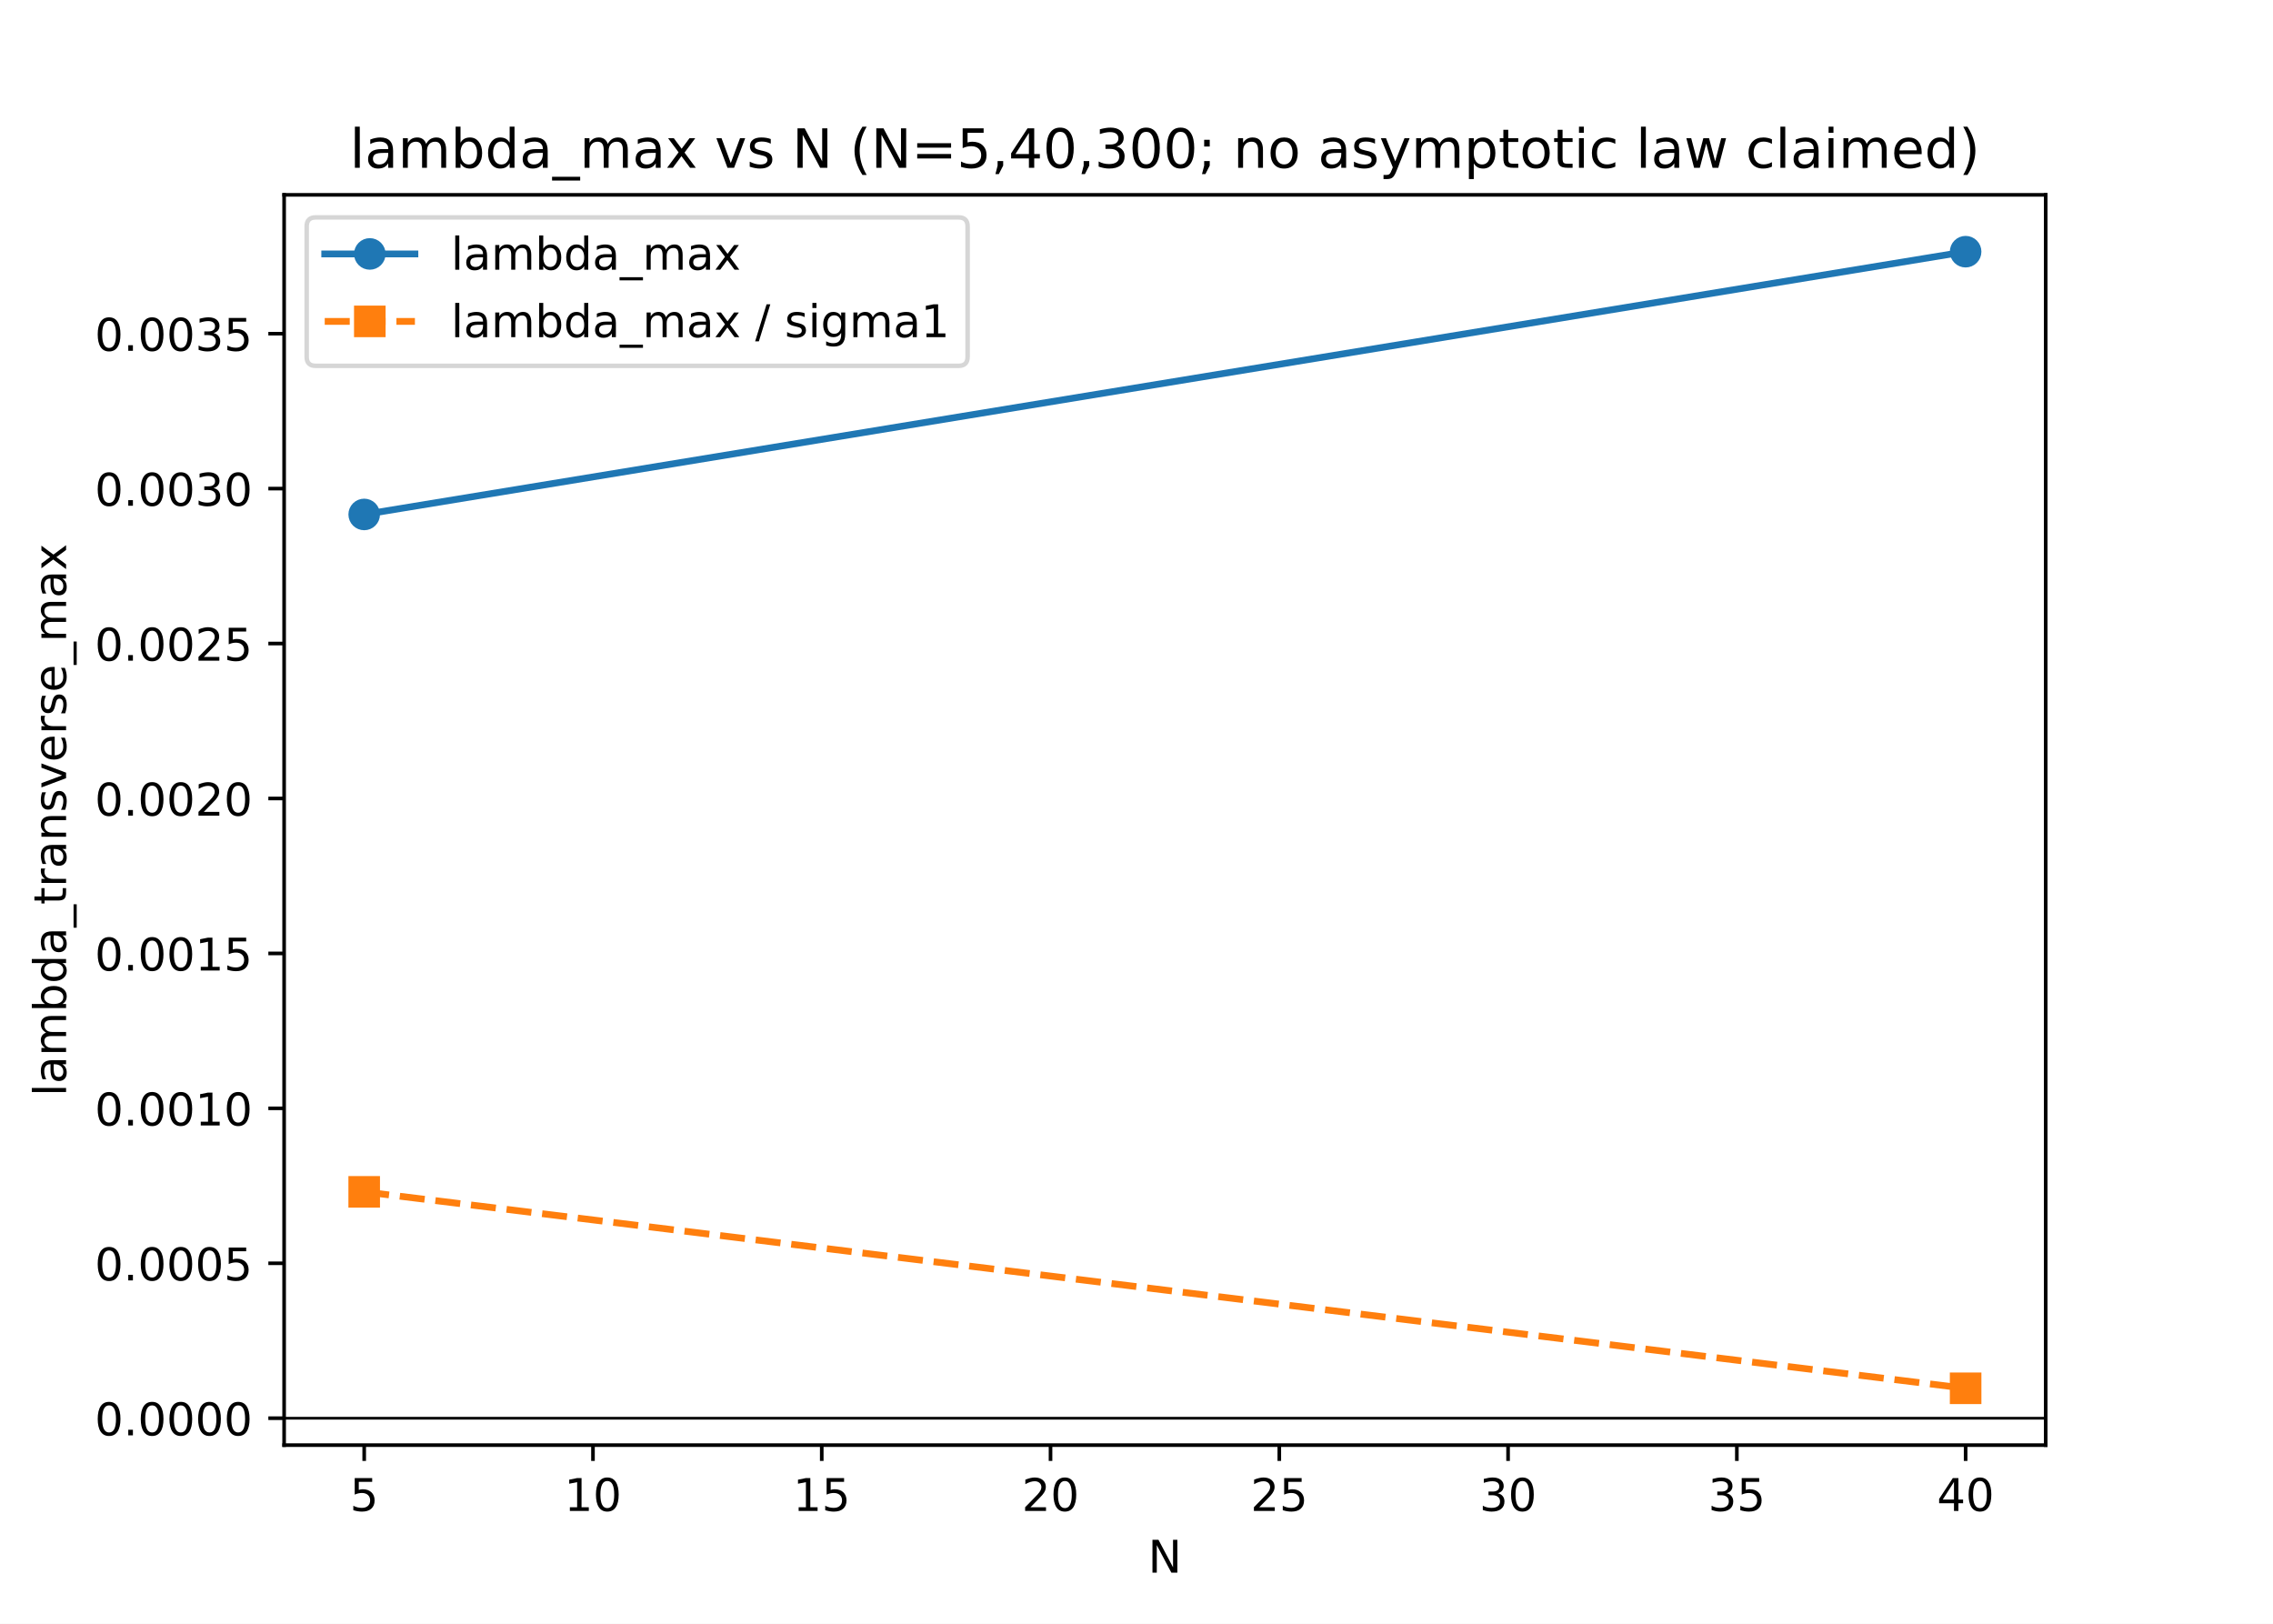
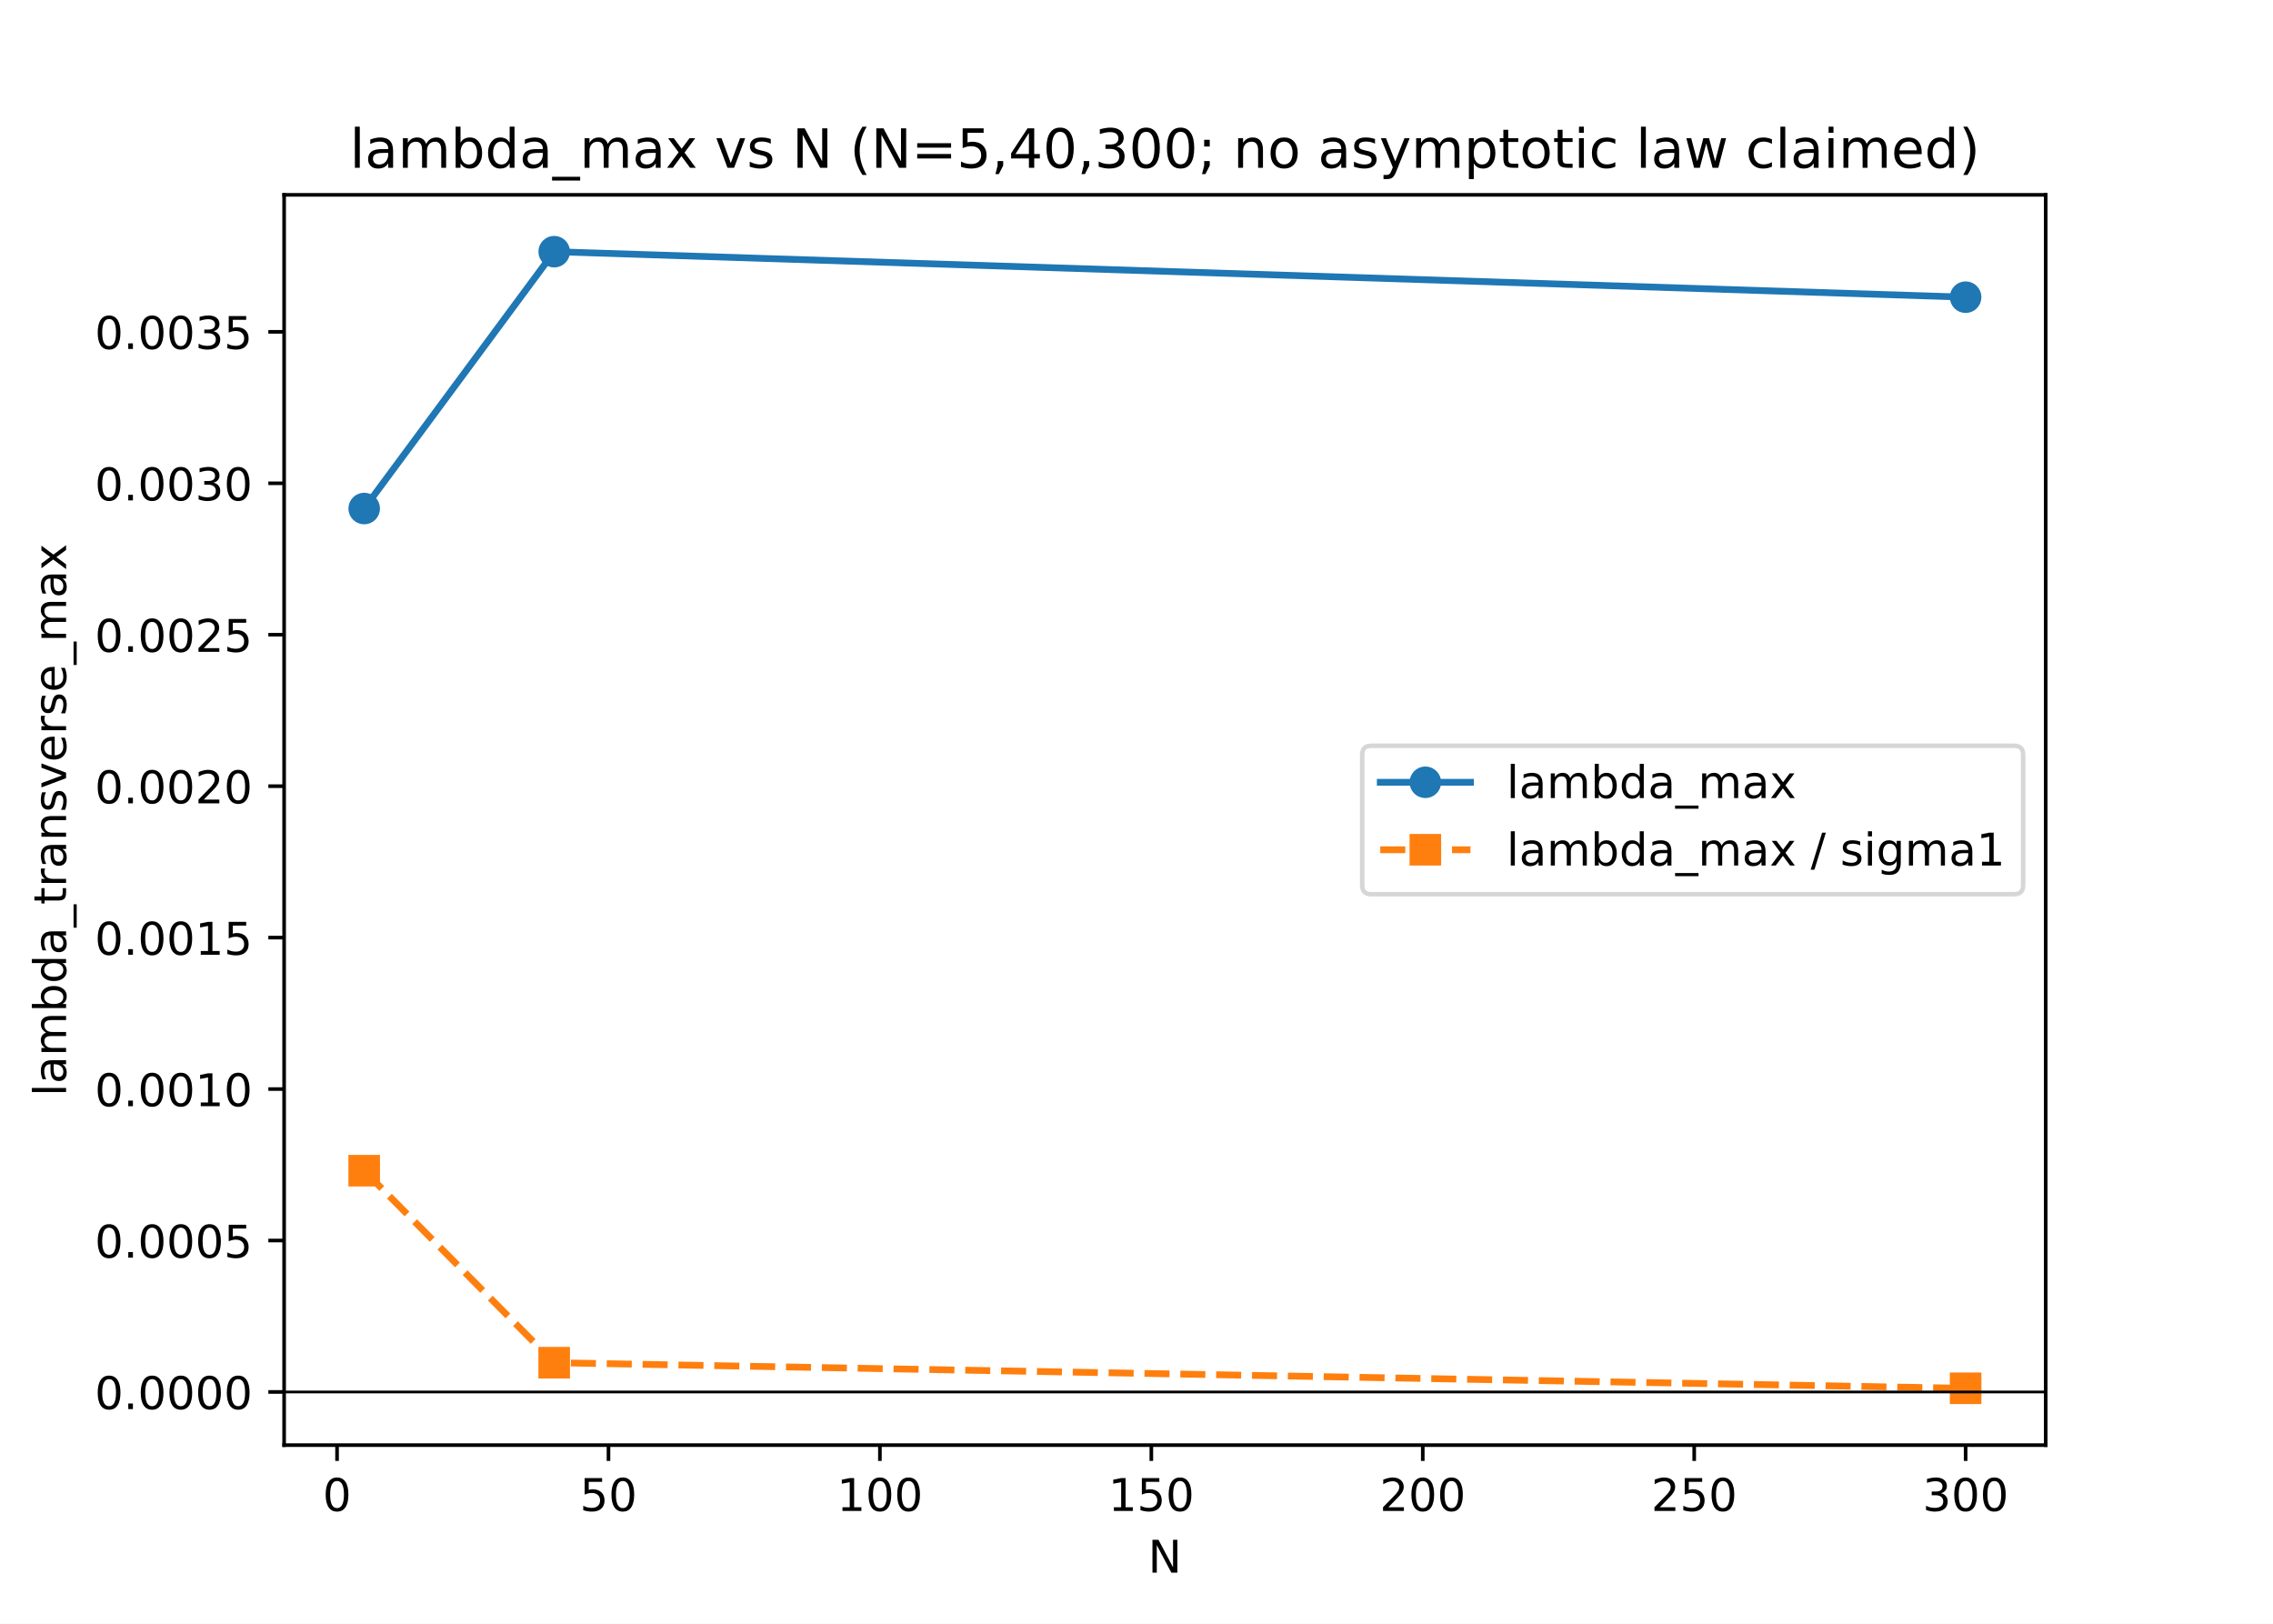
<svg xmlns="http://www.w3.org/2000/svg" xmlns:xlink="http://www.w3.org/1999/xlink" width="504pt" height="360pt" viewBox="0 0 504 360" version="1.1">
  <defs>
    <style type="text/css">*{stroke-linejoin: round; stroke-linecap: butt}</style>
  </defs>
  <g id="figure_1">
    <g id="patch_1">
      <path d="M 0 360  L 504 360  L 504 0  L 0 0  z " style="fill: #ffffff" />
    </g>
    <g id="axes_1">
      <g id="patch_2">
        <path d="M 63 320.4  L 453.6 320.4  L 453.6 43.2  L 63 43.2  z " style="fill: #ffffff" />
      </g>
      <g id="matplotlib.axis_1">
        <g id="xtick_1">
          <g id="line2d_1">
            <defs>
-               <path id="m5f1fad7677" d="M 0 0  L 0 3.5  " style="stroke: #000000; stroke-width: 0.8" />
+               <path id="mace78d87d5" d="M 0 0  L 0 3.5  " style="stroke: #000000; stroke-width: 0.8" />
            </defs>
            <g>
-               <use xlink:href="#m5f1fad7677" x="80.755" y="320.4" style="stroke: #000000; stroke-width: 0.8" />
+               <use xlink:href="#mace78d87d5" x="74.736" y="320.4" style="stroke: #000000; stroke-width: 0.8" />
            </g>
          </g>
          <g id="text_1">
-             <g transform="translate(77.5733 334.9984) scale(0.1 -0.1)">
-               <defs>
-                 <path id="DejaVuSans-35" d="M 691 4666  L 3169 4666  L 3169 4134  L 1269 4134  L 1269 2991  Q 1406 3038 1543 3061  Q 1681 3084 1819 3084  Q 2600 3084 3056 2656  Q 3513 2228 3513 1497  Q 3513 744 3044 326  Q 2575 -91 1722 -91  Q 1428 -91 1123 -41  Q 819 9 494 109  L 494 744  Q 775 591 1075 516  Q 1375 441 1709 441  Q 2250 441 2565 725  Q 2881 1009 2881 1497  Q 2881 1984 2565 2268  Q 2250 2553 1709 2553  Q 1456 2553 1204 2497  Q 953 2441 691 2322  L 691 4666  z " transform="scale(0.015625)" />
-               </defs>
-               <use xlink:href="#DejaVuSans-35" />
+             <g transform="translate(71.55481 334.9984) scale(0.1 -0.1)">
+               <defs>
+                 <path id="DejaVuSans-30" d="M 2034 4250  Q 1547 4250 1301 3770  Q 1056 3291 1056 2328  Q 1056 1369 1301 889  Q 1547 409 2034 409  Q 2525 409 2770 889  Q 3016 1369 3016 2328  Q 3016 3291 2770 3770  Q 2525 4250 2034 4250  z M 2034 4750  Q 2819 4750 3233 4129  Q 3647 3509 3647 2328  Q 3647 1150 3233 529  Q 2819 -91 2034 -91  Q 1250 -91 836 529  Q 422 1150 422 2328  Q 422 3509 836 4129  Q 1250 4750 2034 4750  z " transform="scale(0.015625)" />
+               </defs>
+               <use xlink:href="#DejaVuSans-30" />
            </g>
          </g>
        </g>
        <g id="xtick_2">
          <g id="line2d_2">
            <g>
-               <use xlink:href="#m5f1fad7677" x="131.482" y="320.4" style="stroke: #000000; stroke-width: 0.8" />
+               <use xlink:href="#mace78d87d5" x="134.921" y="320.4" style="stroke: #000000; stroke-width: 0.8" />
            </g>
          </g>
          <g id="text_2">
-             <g transform="translate(125.1193 334.9984) scale(0.1 -0.1)">
+             <g transform="translate(128.5585 334.9984) scale(0.1 -0.1)">
+               <defs>
+                 <path id="DejaVuSans-35" d="M 691 4666  L 3169 4666  L 3169 4134  L 1269 4134  L 1269 2991  Q 1406 3038 1543 3061  Q 1681 3084 1819 3084  Q 2600 3084 3056 2656  Q 3513 2228 3513 1497  Q 3513 744 3044 326  Q 2575 -91 1722 -91  Q 1428 -91 1123 -41  Q 819 9 494 109  L 494 744  Q 775 591 1075 516  Q 1375 441 1709 441  Q 2250 441 2565 725  Q 2881 1009 2881 1497  Q 2881 1984 2565 2268  Q 2250 2553 1709 2553  Q 1456 2553 1204 2497  Q 953 2441 691 2322  L 691 4666  z " transform="scale(0.015625)" />
+               </defs>
+               <use xlink:href="#DejaVuSans-35" />
+               <use xlink:href="#DejaVuSans-30" x="63.623" />
+             </g>
+           </g>
+         </g>
+         <g id="xtick_3">
+           <g id="line2d_3">
+             <g>
+               <use xlink:href="#mace78d87d5" x="195.106" y="320.4" style="stroke: #000000; stroke-width: 0.8" />
+             </g>
+           </g>
+           <g id="text_3">
+             <g transform="translate(185.5621 334.9984) scale(0.1 -0.1)">
              <defs>
                <path id="DejaVuSans-31" d="M 794 531  L 1825 531  L 1825 4091  L 703 3866  L 703 4441  L 1819 4666  L 2450 4666  L 2450 531  L 3481 531  L 3481 0  L 794 0  L 794 531  z " transform="scale(0.015625)" />
-                 <path id="DejaVuSans-30" d="M 2034 4250  Q 1547 4250 1301 3770  Q 1056 3291 1056 2328  Q 1056 1369 1301 889  Q 1547 409 2034 409  Q 2525 409 2770 889  Q 3016 1369 3016 2328  Q 3016 3291 2770 3770  Q 2525 4250 2034 4250  z M 2034 4750  Q 2819 4750 3233 4129  Q 3647 3509 3647 2328  Q 3647 1150 3233 529  Q 2819 -91 2034 -91  Q 1250 -91 836 529  Q 422 1150 422 2328  Q 422 3509 836 4129  Q 1250 4750 2034 4750  z " transform="scale(0.015625)" />
              </defs>
              <use xlink:href="#DejaVuSans-31" />
              <use xlink:href="#DejaVuSans-30" x="63.623" />
-             </g>
-           </g>
-         </g>
-         <g id="xtick_3">
-           <g id="line2d_3">
-             <g>
-               <use xlink:href="#m5f1fad7677" x="182.209" y="320.4" style="stroke: #000000; stroke-width: 0.8" />
-             </g>
-           </g>
-           <g id="text_3">
-             <g transform="translate(175.8466 334.9984) scale(0.1 -0.1)">
+               <use xlink:href="#DejaVuSans-30" x="127.246" />
+             </g>
+           </g>
+         </g>
+         <g id="xtick_4">
+           <g id="line2d_4">
+             <g>
+               <use xlink:href="#mace78d87d5" x="255.291" y="320.4" style="stroke: #000000; stroke-width: 0.8" />
+             </g>
+           </g>
+           <g id="text_4">
+             <g transform="translate(245.747 334.9984) scale(0.1 -0.1)">
              <use xlink:href="#DejaVuSans-31" />
              <use xlink:href="#DejaVuSans-35" x="63.623" />
-             </g>
-           </g>
-         </g>
-         <g id="xtick_4">
-           <g id="line2d_4">
-             <g>
-               <use xlink:href="#m5f1fad7677" x="232.936" y="320.4" style="stroke: #000000; stroke-width: 0.8" />
-             </g>
-           </g>
-           <g id="text_4">
-             <g transform="translate(226.5739 334.9984) scale(0.1 -0.1)">
+               <use xlink:href="#DejaVuSans-30" x="127.246" />
+             </g>
+           </g>
+         </g>
+         <g id="xtick_5">
+           <g id="line2d_5">
+             <g>
+               <use xlink:href="#mace78d87d5" x="315.476" y="320.4" style="stroke: #000000; stroke-width: 0.8" />
+             </g>
+           </g>
+           <g id="text_5">
+             <g transform="translate(305.9319 334.9984) scale(0.1 -0.1)">
              <defs>
                <path id="DejaVuSans-32" d="M 1228 531  L 3431 531  L 3431 0  L 469 0  L 469 531  Q 828 903 1448 1529  Q 2069 2156 2228 2338  Q 2531 2678 2651 2914  Q 2772 3150 2772 3378  Q 2772 3750 2511 3984  Q 2250 4219 1831 4219  Q 1534 4219 1204 4116  Q 875 4013 500 3803  L 500 4441  Q 881 4594 1212 4672  Q 1544 4750 1819 4750  Q 2544 4750 2975 4387  Q 3406 4025 3406 3419  Q 3406 3131 3298 2873  Q 3191 2616 2906 2266  Q 2828 2175 2409 1742  Q 1991 1309 1228 531  z " transform="scale(0.015625)" />
              </defs>
              <use xlink:href="#DejaVuSans-32" />
              <use xlink:href="#DejaVuSans-30" x="63.623" />
-             </g>
-           </g>
-         </g>
-         <g id="xtick_5">
-           <g id="line2d_5">
-             <g>
-               <use xlink:href="#m5f1fad7677" x="283.664" y="320.4" style="stroke: #000000; stroke-width: 0.8" />
-             </g>
-           </g>
-           <g id="text_5">
-             <g transform="translate(277.3011 334.9984) scale(0.1 -0.1)">
+               <use xlink:href="#DejaVuSans-30" x="127.246" />
+             </g>
+           </g>
+         </g>
+         <g id="xtick_6">
+           <g id="line2d_6">
+             <g>
+               <use xlink:href="#mace78d87d5" x="375.661" y="320.4" style="stroke: #000000; stroke-width: 0.8" />
+             </g>
+           </g>
+           <g id="text_6">
+             <g transform="translate(366.1168 334.9984) scale(0.1 -0.1)">
              <use xlink:href="#DejaVuSans-32" />
              <use xlink:href="#DejaVuSans-35" x="63.623" />
-             </g>
-           </g>
-         </g>
-         <g id="xtick_6">
-           <g id="line2d_6">
-             <g>
-               <use xlink:href="#m5f1fad7677" x="334.391" y="320.4" style="stroke: #000000; stroke-width: 0.8" />
-             </g>
-           </g>
-           <g id="text_6">
-             <g transform="translate(328.0284 334.9984) scale(0.1 -0.1)">
+               <use xlink:href="#DejaVuSans-30" x="127.246" />
+             </g>
+           </g>
+         </g>
+         <g id="xtick_7">
+           <g id="line2d_7">
+             <g>
+               <use xlink:href="#mace78d87d5" x="435.845" y="320.4" style="stroke: #000000; stroke-width: 0.8" />
+             </g>
+           </g>
+           <g id="text_7">
+             <g transform="translate(426.3017 334.9984) scale(0.1 -0.1)">
              <defs>
                <path id="DejaVuSans-33" d="M 2597 2516  Q 3050 2419 3304 2112  Q 3559 1806 3559 1356  Q 3559 666 3084 287  Q 2609 -91 1734 -91  Q 1441 -91 1130 -33  Q 819 25 488 141  L 488 750  Q 750 597 1062 519  Q 1375 441 1716 441  Q 2309 441 2620 675  Q 2931 909 2931 1356  Q 2931 1769 2642 2001  Q 2353 2234 1838 2234  L 1294 2234  L 1294 2753  L 1863 2753  Q 2328 2753 2575 2939  Q 2822 3125 2822 3475  Q 2822 3834 2567 4026  Q 2313 4219 1838 4219  Q 1578 4219 1281 4162  Q 984 4106 628 3988  L 628 4550  Q 988 4650 1302 4700  Q 1616 4750 1894 4750  Q 2613 4750 3031 4423  Q 3450 4097 3450 3541  Q 3450 3153 3228 2886  Q 3006 2619 2597 2516  z " transform="scale(0.015625)" />
              </defs>
              <use xlink:href="#DejaVuSans-33" />
              <use xlink:href="#DejaVuSans-30" x="63.623" />
-             </g>
-           </g>
-         </g>
-         <g id="xtick_7">
-           <g id="line2d_7">
-             <g>
-               <use xlink:href="#m5f1fad7677" x="385.118" y="320.4" style="stroke: #000000; stroke-width: 0.8" />
-             </g>
-           </g>
-           <g id="text_7">
-             <g transform="translate(378.7557 334.9984) scale(0.1 -0.1)">
-               <use xlink:href="#DejaVuSans-33" />
-               <use xlink:href="#DejaVuSans-35" x="63.623" />
-             </g>
-           </g>
-         </g>
-         <g id="xtick_8">
-           <g id="line2d_8">
-             <g>
-               <use xlink:href="#m5f1fad7677" x="435.845" y="320.4" style="stroke: #000000; stroke-width: 0.8" />
-             </g>
-           </g>
-           <g id="text_8">
-             <g transform="translate(429.483 334.9984) scale(0.1 -0.1)">
-               <defs>
-                 <path id="DejaVuSans-34" d="M 2419 4116  L 825 1625  L 2419 1625  L 2419 4116  z M 2253 4666  L 3047 4666  L 3047 1625  L 3713 1625  L 3713 1100  L 3047 1100  L 3047 0  L 2419 0  L 2419 1100  L 313 1100  L 313 1709  L 2253 4666  z " transform="scale(0.015625)" />
-               </defs>
-               <use xlink:href="#DejaVuSans-34" />
-               <use xlink:href="#DejaVuSans-30" x="63.623" />
-             </g>
-           </g>
-         </g>
-         <g id="text_9">
+               <use xlink:href="#DejaVuSans-30" x="127.246" />
+             </g>
+           </g>
+         </g>
+         <g id="text_8">
          <g transform="translate(254.5594 348.6766) scale(0.1 -0.1)">
            <defs>
              <path id="DejaVuSans-4e" d="M 628 4666  L 1478 4666  L 3547 763  L 3547 4666  L 4159 4666  L 4159 0  L 3309 0  L 1241 3903  L 1241 0  L 628 0  L 628 4666  z " transform="scale(0.015625)" />
            </defs>
            <use xlink:href="#DejaVuSans-4e" />
          </g>
        </g>
      </g>
      <g id="matplotlib.axis_2">
        <g id="ytick_1">
-           <g id="line2d_9">
+           <g id="line2d_8">
            <defs>
-               <path id="m3638991b07" d="M 0 0  L -3.5 0  " style="stroke: #000000; stroke-width: 0.8" />
+               <path id="mbe33e99e23" d="M 0 0  L -3.5 0  " style="stroke: #000000; stroke-width: 0.8" />
            </defs>
            <g>
-               <use xlink:href="#m3638991b07" x="63" y="314.432" style="stroke: #000000; stroke-width: 0.8" />
-             </g>
-           </g>
-           <g id="text_10">
-             <g transform="translate(21.00937 318.2311) scale(0.1 -0.1)">
+               <use xlink:href="#mbe33e99e23" x="63" y="308.612" style="stroke: #000000; stroke-width: 0.8" />
+             </g>
+           </g>
+           <g id="text_9">
+             <g transform="translate(21.00937 312.411) scale(0.1 -0.1)">
              <defs>
                <path id="DejaVuSans-2e" d="M 684 794  L 1344 794  L 1344 0  L 684 0  L 684 794  z " transform="scale(0.015625)" />
              </defs>
              <use xlink:href="#DejaVuSans-30" />
              <use xlink:href="#DejaVuSans-2e" x="63.623" />
              <use xlink:href="#DejaVuSans-30" x="95.41" />
              <use xlink:href="#DejaVuSans-30" x="159.033" />
              <use xlink:href="#DejaVuSans-30" x="222.656" />
              <use xlink:href="#DejaVuSans-30" x="286.279" />
            </g>
          </g>
        </g>
        <g id="ytick_2">
-           <g id="line2d_10">
-             <g>
-               <use xlink:href="#m3638991b07" x="63" y="280.081" style="stroke: #000000; stroke-width: 0.8" />
-             </g>
-           </g>
-           <g id="text_11">
-             <g transform="translate(21.00937 283.8807) scale(0.1 -0.1)">
+           <g id="line2d_9">
+             <g>
+               <use xlink:href="#mbe33e99e23" x="63" y="275.034" style="stroke: #000000; stroke-width: 0.8" />
+             </g>
+           </g>
+           <g id="text_10">
+             <g transform="translate(21.00937 278.8335) scale(0.1 -0.1)">
              <use xlink:href="#DejaVuSans-30" />
              <use xlink:href="#DejaVuSans-2e" x="63.623" />
              <use xlink:href="#DejaVuSans-30" x="95.41" />
              <use xlink:href="#DejaVuSans-30" x="159.033" />
              <use xlink:href="#DejaVuSans-30" x="222.656" />
              <use xlink:href="#DejaVuSans-35" x="286.279" />
            </g>
          </g>
        </g>
        <g id="ytick_3">
-           <g id="line2d_11">
-             <g>
-               <use xlink:href="#m3638991b07" x="63" y="245.731" style="stroke: #000000; stroke-width: 0.8" />
-             </g>
-           </g>
-           <g id="text_12">
-             <g transform="translate(21.00937 249.5302) scale(0.1 -0.1)">
+           <g id="line2d_10">
+             <g>
+               <use xlink:href="#mbe33e99e23" x="63" y="241.457" style="stroke: #000000; stroke-width: 0.8" />
+             </g>
+           </g>
+           <g id="text_11">
+             <g transform="translate(21.00937 245.2561) scale(0.1 -0.1)">
              <use xlink:href="#DejaVuSans-30" />
              <use xlink:href="#DejaVuSans-2e" x="63.623" />
              <use xlink:href="#DejaVuSans-30" x="95.41" />
              <use xlink:href="#DejaVuSans-30" x="159.033" />
              <use xlink:href="#DejaVuSans-31" x="222.656" />
              <use xlink:href="#DejaVuSans-30" x="286.279" />
            </g>
          </g>
        </g>
        <g id="ytick_4">
-           <g id="line2d_12">
-             <g>
-               <use xlink:href="#m3638991b07" x="63" y="211.381" style="stroke: #000000; stroke-width: 0.8" />
-             </g>
-           </g>
-           <g id="text_13">
-             <g transform="translate(21.00937 215.1798) scale(0.1 -0.1)">
+           <g id="line2d_11">
+             <g>
+               <use xlink:href="#mbe33e99e23" x="63" y="207.879" style="stroke: #000000; stroke-width: 0.8" />
+             </g>
+           </g>
+           <g id="text_12">
+             <g transform="translate(21.00937 211.6786) scale(0.1 -0.1)">
              <use xlink:href="#DejaVuSans-30" />
              <use xlink:href="#DejaVuSans-2e" x="63.623" />
              <use xlink:href="#DejaVuSans-30" x="95.41" />
              <use xlink:href="#DejaVuSans-30" x="159.033" />
              <use xlink:href="#DejaVuSans-31" x="222.656" />
              <use xlink:href="#DejaVuSans-35" x="286.279" />
            </g>
          </g>
        </g>
        <g id="ytick_5">
-           <g id="line2d_13">
-             <g>
-               <use xlink:href="#m3638991b07" x="63" y="177.03" style="stroke: #000000; stroke-width: 0.8" />
-             </g>
-           </g>
-           <g id="text_14">
-             <g transform="translate(21.00937 180.8293) scale(0.1 -0.1)">
+           <g id="line2d_12">
+             <g>
+               <use xlink:href="#mbe33e99e23" x="63" y="174.302" style="stroke: #000000; stroke-width: 0.8" />
+             </g>
+           </g>
+           <g id="text_13">
+             <g transform="translate(21.00937 178.1012) scale(0.1 -0.1)">
              <use xlink:href="#DejaVuSans-30" />
              <use xlink:href="#DejaVuSans-2e" x="63.623" />
              <use xlink:href="#DejaVuSans-30" x="95.41" />
              <use xlink:href="#DejaVuSans-30" x="159.033" />
              <use xlink:href="#DejaVuSans-32" x="222.656" />
              <use xlink:href="#DejaVuSans-30" x="286.279" />
            </g>
          </g>
        </g>
        <g id="ytick_6">
-           <g id="line2d_14">
-             <g>
-               <use xlink:href="#m3638991b07" x="63" y="142.68" style="stroke: #000000; stroke-width: 0.8" />
-             </g>
-           </g>
-           <g id="text_15">
-             <g transform="translate(21.00937 146.4788) scale(0.1 -0.1)">
+           <g id="line2d_13">
+             <g>
+               <use xlink:href="#mbe33e99e23" x="63" y="140.725" style="stroke: #000000; stroke-width: 0.8" />
+             </g>
+           </g>
+           <g id="text_14">
+             <g transform="translate(21.00937 144.5237) scale(0.1 -0.1)">
              <use xlink:href="#DejaVuSans-30" />
              <use xlink:href="#DejaVuSans-2e" x="63.623" />
              <use xlink:href="#DejaVuSans-30" x="95.41" />
              <use xlink:href="#DejaVuSans-30" x="159.033" />
              <use xlink:href="#DejaVuSans-32" x="222.656" />
              <use xlink:href="#DejaVuSans-35" x="286.279" />
            </g>
          </g>
        </g>
        <g id="ytick_7">
-           <g id="line2d_15">
-             <g>
-               <use xlink:href="#m3638991b07" x="63" y="108.329" style="stroke: #000000; stroke-width: 0.8" />
-             </g>
-           </g>
-           <g id="text_16">
-             <g transform="translate(21.00937 112.1284) scale(0.1 -0.1)">
+           <g id="line2d_14">
+             <g>
+               <use xlink:href="#mbe33e99e23" x="63" y="107.147" style="stroke: #000000; stroke-width: 0.8" />
+             </g>
+           </g>
+           <g id="text_15">
+             <g transform="translate(21.00937 110.9463) scale(0.1 -0.1)">
              <use xlink:href="#DejaVuSans-30" />
              <use xlink:href="#DejaVuSans-2e" x="63.623" />
              <use xlink:href="#DejaVuSans-30" x="95.41" />
              <use xlink:href="#DejaVuSans-30" x="159.033" />
              <use xlink:href="#DejaVuSans-33" x="222.656" />
              <use xlink:href="#DejaVuSans-30" x="286.279" />
            </g>
          </g>
        </g>
        <g id="ytick_8">
-           <g id="line2d_16">
-             <g>
-               <use xlink:href="#m3638991b07" x="63" y="73.979" style="stroke: #000000; stroke-width: 0.8" />
-             </g>
-           </g>
-           <g id="text_17">
-             <g transform="translate(21.00937 77.77791) scale(0.1 -0.1)">
+           <g id="line2d_15">
+             <g>
+               <use xlink:href="#mbe33e99e23" x="63" y="73.57" style="stroke: #000000; stroke-width: 0.8" />
+             </g>
+           </g>
+           <g id="text_16">
+             <g transform="translate(21.00937 77.36882) scale(0.1 -0.1)">
              <use xlink:href="#DejaVuSans-30" />
              <use xlink:href="#DejaVuSans-2e" x="63.623" />
              <use xlink:href="#DejaVuSans-30" x="95.41" />
              <use xlink:href="#DejaVuSans-30" x="159.033" />
              <use xlink:href="#DejaVuSans-33" x="222.656" />
              <use xlink:href="#DejaVuSans-35" x="286.279" />
            </g>
          </g>
        </g>
-         <g id="text_18">
+         <g id="text_17">
          <g transform="translate(14.65156 243.0555) rotate(-90) scale(0.1 -0.1)">
            <defs>
              <path id="DejaVuSans-6c" d="M 603 4863  L 1178 4863  L 1178 0  L 603 0  L 603 4863  z " transform="scale(0.015625)" />
              <path id="DejaVuSans-61" d="M 2194 1759  Q 1497 1759 1228 1600  Q 959 1441 959 1056  Q 959 750 1161 570  Q 1363 391 1709 391  Q 2188 391 2477 730  Q 2766 1069 2766 1631  L 2766 1759  L 2194 1759  z M 3341 1997  L 3341 0  L 2766 0  L 2766 531  Q 2569 213 2275 61  Q 1981 -91 1556 -91  Q 1019 -91 701 211  Q 384 513 384 1019  Q 384 1609 779 1909  Q 1175 2209 1959 2209  L 2766 2209  L 2766 2266  Q 2766 2663 2505 2880  Q 2244 3097 1772 3097  Q 1472 3097 1187 3025  Q 903 2953 641 2809  L 641 3341  Q 956 3463 1253 3523  Q 1550 3584 1831 3584  Q 2591 3584 2966 3190  Q 3341 2797 3341 1997  z " transform="scale(0.015625)" />
              <path id="DejaVuSans-6d" d="M 3328 2828  Q 3544 3216 3844 3400  Q 4144 3584 4550 3584  Q 5097 3584 5394 3201  Q 5691 2819 5691 2113  L 5691 0  L 5113 0  L 5113 2094  Q 5113 2597 4934 2840  Q 4756 3084 4391 3084  Q 3944 3084 3684 2787  Q 3425 2491 3425 1978  L 3425 0  L 2847 0  L 2847 2094  Q 2847 2600 2669 2842  Q 2491 3084 2119 3084  Q 1678 3084 1418 2786  Q 1159 2488 1159 1978  L 1159 0  L 581 0  L 581 3500  L 1159 3500  L 1159 2956  Q 1356 3278 1631 3431  Q 1906 3584 2284 3584  Q 2666 3584 2933 3390  Q 3200 3197 3328 2828  z " transform="scale(0.015625)" />
              <path id="DejaVuSans-62" d="M 3116 1747  Q 3116 2381 2855 2742  Q 2594 3103 2138 3103  Q 1681 3103 1420 2742  Q 1159 2381 1159 1747  Q 1159 1113 1420 752  Q 1681 391 2138 391  Q 2594 391 2855 752  Q 3116 1113 3116 1747  z M 1159 2969  Q 1341 3281 1617 3432  Q 1894 3584 2278 3584  Q 2916 3584 3314 3078  Q 3713 2572 3713 1747  Q 3713 922 3314 415  Q 2916 -91 2278 -91  Q 1894 -91 1617 61  Q 1341 213 1159 525  L 1159 0  L 581 0  L 581 4863  L 1159 4863  L 1159 2969  z " transform="scale(0.015625)" />
              <path id="DejaVuSans-64" d="M 2906 2969  L 2906 4863  L 3481 4863  L 3481 0  L 2906 0  L 2906 525  Q 2725 213 2448 61  Q 2172 -91 1784 -91  Q 1150 -91 751 415  Q 353 922 353 1747  Q 353 2572 751 3078  Q 1150 3584 1784 3584  Q 2172 3584 2448 3432  Q 2725 3281 2906 2969  z M 947 1747  Q 947 1113 1208 752  Q 1469 391 1925 391  Q 2381 391 2643 752  Q 2906 1113 2906 1747  Q 2906 2381 2643 2742  Q 2381 3103 1925 3103  Q 1469 3103 1208 2742  Q 947 2381 947 1747  z " transform="scale(0.015625)" />
              <path id="DejaVuSans-5f" d="M 3263 -1063  L 3263 -1509  L -63 -1509  L -63 -1063  L 3263 -1063  z " transform="scale(0.015625)" />
              <path id="DejaVuSans-74" d="M 1172 4494  L 1172 3500  L 2356 3500  L 2356 3053  L 1172 3053  L 1172 1153  Q 1172 725 1289 603  Q 1406 481 1766 481  L 2356 481  L 2356 0  L 1766 0  Q 1100 0 847 248  Q 594 497 594 1153  L 594 3053  L 172 3053  L 172 3500  L 594 3500  L 594 4494  L 1172 4494  z " transform="scale(0.015625)" />
              <path id="DejaVuSans-72" d="M 2631 2963  Q 2534 3019 2420 3045  Q 2306 3072 2169 3072  Q 1681 3072 1420 2755  Q 1159 2438 1159 1844  L 1159 0  L 581 0  L 581 3500  L 1159 3500  L 1159 2956  Q 1341 3275 1631 3429  Q 1922 3584 2338 3584  Q 2397 3584 2469 3576  Q 2541 3569 2628 3553  L 2631 2963  z " transform="scale(0.015625)" />
              <path id="DejaVuSans-6e" d="M 3513 2113  L 3513 0  L 2938 0  L 2938 2094  Q 2938 2591 2744 2837  Q 2550 3084 2163 3084  Q 1697 3084 1428 2787  Q 1159 2491 1159 1978  L 1159 0  L 581 0  L 581 3500  L 1159 3500  L 1159 2956  Q 1366 3272 1645 3428  Q 1925 3584 2291 3584  Q 2894 3584 3203 3211  Q 3513 2838 3513 2113  z " transform="scale(0.015625)" />
              <path id="DejaVuSans-73" d="M 2834 3397  L 2834 2853  Q 2591 2978 2328 3040  Q 2066 3103 1784 3103  Q 1356 3103 1142 2972  Q 928 2841 928 2578  Q 928 2378 1081 2264  Q 1234 2150 1697 2047  L 1894 2003  Q 2506 1872 2764 1633  Q 3022 1394 3022 966  Q 3022 478 2636 193  Q 2250 -91 1575 -91  Q 1294 -91 989 -36  Q 684 19 347 128  L 347 722  Q 666 556 975 473  Q 1284 391 1588 391  Q 1994 391 2212 530  Q 2431 669 2431 922  Q 2431 1156 2273 1281  Q 2116 1406 1581 1522  L 1381 1569  Q 847 1681 609 1914  Q 372 2147 372 2553  Q 372 3047 722 3315  Q 1072 3584 1716 3584  Q 2034 3584 2315 3537  Q 2597 3491 2834 3397  z " transform="scale(0.015625)" />
              <path id="DejaVuSans-76" d="M 191 3500  L 800 3500  L 1894 563  L 2988 3500  L 3597 3500  L 2284 0  L 1503 0  L 191 3500  z " transform="scale(0.015625)" />
              <path id="DejaVuSans-65" d="M 3597 1894  L 3597 1613  L 953 1613  Q 991 1019 1311 708  Q 1631 397 2203 397  Q 2534 397 2845 478  Q 3156 559 3463 722  L 3463 178  Q 3153 47 2828 -22  Q 2503 -91 2169 -91  Q 1331 -91 842 396  Q 353 884 353 1716  Q 353 2575 817 3079  Q 1281 3584 2069 3584  Q 2775 3584 3186 3129  Q 3597 2675 3597 1894  z M 3022 2063  Q 3016 2534 2758 2815  Q 2500 3097 2075 3097  Q 1594 3097 1305 2825  Q 1016 2553 972 2059  L 3022 2063  z " transform="scale(0.015625)" />
              <path id="DejaVuSans-78" d="M 3513 3500  L 2247 1797  L 3578 0  L 2900 0  L 1881 1375  L 863 0  L 184 0  L 1544 1831  L 300 3500  L 978 3500  L 1906 2253  L 2834 3500  L 3513 3500  z " transform="scale(0.015625)" />
            </defs>
            <use xlink:href="#DejaVuSans-6c" />
            <use xlink:href="#DejaVuSans-61" x="27.783" />
            <use xlink:href="#DejaVuSans-6d" x="89.062" />
            <use xlink:href="#DejaVuSans-62" x="186.475" />
            <use xlink:href="#DejaVuSans-64" x="249.951" />
            <use xlink:href="#DejaVuSans-61" x="313.428" />
            <use xlink:href="#DejaVuSans-5f" x="374.707" />
            <use xlink:href="#DejaVuSans-74" x="424.707" />
            <use xlink:href="#DejaVuSans-72" x="463.916" />
            <use xlink:href="#DejaVuSans-61" x="505.029" />
            <use xlink:href="#DejaVuSans-6e" x="566.309" />
            <use xlink:href="#DejaVuSans-73" x="629.688" />
            <use xlink:href="#DejaVuSans-76" x="681.787" />
            <use xlink:href="#DejaVuSans-65" x="740.967" />
            <use xlink:href="#DejaVuSans-72" x="802.49" />
            <use xlink:href="#DejaVuSans-73" x="843.604" />
            <use xlink:href="#DejaVuSans-65" x="895.703" />
            <use xlink:href="#DejaVuSans-5f" x="957.227" />
            <use xlink:href="#DejaVuSans-6d" x="1007.227" />
            <use xlink:href="#DejaVuSans-61" x="1104.639" />
            <use xlink:href="#DejaVuSans-78" x="1165.918" />
          </g>
        </g>
      </g>
+       <g id="line2d_16">
+         <path d="M 80.755 112.747  L 122.884 55.8  L 435.845 65.889  " clip-path="url(#pe549b2d091)" style="fill: none; stroke: #1f77b4; stroke-width: 1.5; stroke-linecap: square" />
+         <defs>
+           <path id="m40dd352a3d" d="M 0 3  C 0.796 3 1.559 2.684 2.121 2.121  C 2.684 1.559 3 0.796 3 0  C 3 -0.796 2.684 -1.559 2.121 -2.121  C 1.559 -2.684 0.796 -3 0 -3  C -0.796 -3 -1.559 -2.684 -2.121 -2.121  C -2.684 -1.559 -3 -0.796 -3 0  C -3 0.796 -2.684 1.559 -2.121 2.121  C -1.559 2.684 -0.796 3 0 3  z " style="stroke: #1f77b4" />
+         </defs>
+         <g clip-path="url(#pe549b2d091)">
+           <use xlink:href="#m40dd352a3d" x="80.755" y="112.747" style="fill: #1f77b4; stroke: #1f77b4" />
+           <use xlink:href="#m40dd352a3d" x="122.884" y="55.8" style="fill: #1f77b4; stroke: #1f77b4" />
+           <use xlink:href="#m40dd352a3d" x="435.845" y="65.889" style="fill: #1f77b4; stroke: #1f77b4" />
+         </g>
+       </g>
      <g id="line2d_17">
-         <path d="M 80.755 114.058  L 435.845 55.8  " clip-path="url(#pffa4a7faf3)" style="fill: none; stroke: #1f77b4; stroke-width: 1.5; stroke-linecap: square" />
+         <path d="M 80.755 259.556  L 122.884 302.129  L 435.845 307.8  " clip-path="url(#pe549b2d091)" style="fill: none; stroke-dasharray: 5.55,2.4; stroke-dashoffset: 0; stroke: #ff7f0e; stroke-width: 1.5" />
        <defs>
-           <path id="m3096868194" d="M 0 3  C 0.796 3 1.559 2.684 2.121 2.121  C 2.684 1.559 3 0.796 3 0  C 3 -0.796 2.684 -1.559 2.121 -2.121  C 1.559 -2.684 0.796 -3 0 -3  C -0.796 -3 -1.559 -2.684 -2.121 -2.121  C -2.684 -1.559 -3 -0.796 -3 0  C -3 0.796 -2.684 1.559 -2.121 2.121  C -1.559 2.684 -0.796 3 0 3  z " style="stroke: #1f77b4" />
+           <path id="mcdd27ba78f" d="M -3 3  L 3 3  L 3 -3  L -3 -3  z " style="stroke: #ff7f0e; stroke-linejoin: miter" />
        </defs>
-         <g clip-path="url(#pffa4a7faf3)">
-           <use xlink:href="#m3096868194" x="80.755" y="114.058" style="fill: #1f77b4; stroke: #1f77b4" />
-           <use xlink:href="#m3096868194" x="435.845" y="55.8" style="fill: #1f77b4; stroke: #1f77b4" />
+         <g clip-path="url(#pe549b2d091)">
+           <use xlink:href="#mcdd27ba78f" x="80.755" y="259.556" style="fill: #ff7f0e; stroke: #ff7f0e; stroke-linejoin: miter" />
+           <use xlink:href="#mcdd27ba78f" x="122.884" y="302.129" style="fill: #ff7f0e; stroke: #ff7f0e; stroke-linejoin: miter" />
+           <use xlink:href="#mcdd27ba78f" x="435.845" y="307.8" style="fill: #ff7f0e; stroke: #ff7f0e; stroke-linejoin: miter" />
        </g>
      </g>
      <g id="line2d_18">
-         <path d="M 80.755 264.247  L 435.845 307.8  " clip-path="url(#pffa4a7faf3)" style="fill: none; stroke-dasharray: 5.55,2.4; stroke-dashoffset: 0; stroke: #ff7f0e; stroke-width: 1.5" />
-         <defs>
-           <path id="m5928fb7f92" d="M -3 3  L 3 3  L 3 -3  L -3 -3  z " style="stroke: #ff7f0e; stroke-linejoin: miter" />
-         </defs>
-         <g clip-path="url(#pffa4a7faf3)">
-           <use xlink:href="#m5928fb7f92" x="80.755" y="264.247" style="fill: #ff7f0e; stroke: #ff7f0e; stroke-linejoin: miter" />
-           <use xlink:href="#m5928fb7f92" x="435.845" y="307.8" style="fill: #ff7f0e; stroke: #ff7f0e; stroke-linejoin: miter" />
-         </g>
-       </g>
-       <g id="line2d_19">
-         <path d="M 63 314.432  L 453.6 314.432  " clip-path="url(#pffa4a7faf3)" style="fill: none; stroke: #000000; stroke-width: 0.6; stroke-linecap: square" />
+         <path d="M 63 308.612  L 453.6 308.612  " clip-path="url(#pe549b2d091)" style="fill: none; stroke: #000000; stroke-width: 0.6; stroke-linecap: square" />
      </g>
      <g id="patch_3">
        <path d="M 63 320.4  L 63 43.2  " style="fill: none; stroke: #000000; stroke-width: 0.8; stroke-linejoin: miter; stroke-linecap: square" />
      </g>
      <g id="patch_4">
        <path d="M 453.6 320.4  L 453.6 43.2  " style="fill: none; stroke: #000000; stroke-width: 0.8; stroke-linejoin: miter; stroke-linecap: square" />
      </g>
      <g id="patch_5">
        <path d="M 63 320.4  L 453.6 320.4  " style="fill: none; stroke: #000000; stroke-width: 0.8; stroke-linejoin: miter; stroke-linecap: square" />
      </g>
      <g id="patch_6">
        <path d="M 63 43.2  L 453.6 43.2  " style="fill: none; stroke: #000000; stroke-width: 0.8; stroke-linejoin: miter; stroke-linecap: square" />
      </g>
-       <g id="text_19">
+       <g id="text_18">
        <g transform="translate(77.56406 37.2) scale(0.12 -0.12)">
          <defs>
            <path id="DejaVuSans-20" transform="scale(0.015625)" />
            <path id="DejaVuSans-28" d="M 1984 4856  Q 1566 4138 1362 3434  Q 1159 2731 1159 2009  Q 1159 1288 1364 580  Q 1569 -128 1984 -844  L 1484 -844  Q 1016 -109 783 600  Q 550 1309 550 2009  Q 550 2706 781 3412  Q 1013 4119 1484 4856  L 1984 4856  z " transform="scale(0.015625)" />
            <path id="DejaVuSans-3d" d="M 678 2906  L 4684 2906  L 4684 2381  L 678 2381  L 678 2906  z M 678 1631  L 4684 1631  L 4684 1100  L 678 1100  L 678 1631  z " transform="scale(0.015625)" />
            <path id="DejaVuSans-2c" d="M 750 794  L 1409 794  L 1409 256  L 897 -744  L 494 -744  L 750 256  L 750 794  z " transform="scale(0.015625)" />
+             <path id="DejaVuSans-34" d="M 2419 4116  L 825 1625  L 2419 1625  L 2419 4116  z M 2253 4666  L 3047 4666  L 3047 1625  L 3713 1625  L 3713 1100  L 3047 1100  L 3047 0  L 2419 0  L 2419 1100  L 313 1100  L 313 1709  L 2253 4666  z " transform="scale(0.015625)" />
            <path id="DejaVuSans-3b" d="M 750 3309  L 1409 3309  L 1409 2516  L 750 2516  L 750 3309  z M 750 794  L 1409 794  L 1409 256  L 897 -744  L 494 -744  L 750 256  L 750 794  z " transform="scale(0.015625)" />
            <path id="DejaVuSans-6f" d="M 1959 3097  Q 1497 3097 1228 2736  Q 959 2375 959 1747  Q 959 1119 1226 758  Q 1494 397 1959 397  Q 2419 397 2687 759  Q 2956 1122 2956 1747  Q 2956 2369 2687 2733  Q 2419 3097 1959 3097  z M 1959 3584  Q 2709 3584 3137 3096  Q 3566 2609 3566 1747  Q 3566 888 3137 398  Q 2709 -91 1959 -91  Q 1206 -91 779 398  Q 353 888 353 1747  Q 353 2609 779 3096  Q 1206 3584 1959 3584  z " transform="scale(0.015625)" />
            <path id="DejaVuSans-79" d="M 2059 -325  Q 1816 -950 1584 -1140  Q 1353 -1331 966 -1331  L 506 -1331  L 506 -850  L 844 -850  Q 1081 -850 1212 -737  Q 1344 -625 1503 -206  L 1606 56  L 191 3500  L 800 3500  L 1894 763  L 2988 3500  L 3597 3500  L 2059 -325  z " transform="scale(0.015625)" />
            <path id="DejaVuSans-70" d="M 1159 525  L 1159 -1331  L 581 -1331  L 581 3500  L 1159 3500  L 1159 2969  Q 1341 3281 1617 3432  Q 1894 3584 2278 3584  Q 2916 3584 3314 3078  Q 3713 2572 3713 1747  Q 3713 922 3314 415  Q 2916 -91 2278 -91  Q 1894 -91 1617 61  Q 1341 213 1159 525  z M 3116 1747  Q 3116 2381 2855 2742  Q 2594 3103 2138 3103  Q 1681 3103 1420 2742  Q 1159 2381 1159 1747  Q 1159 1113 1420 752  Q 1681 391 2138 391  Q 2594 391 2855 752  Q 3116 1113 3116 1747  z " transform="scale(0.015625)" />
            <path id="DejaVuSans-69" d="M 603 3500  L 1178 3500  L 1178 0  L 603 0  L 603 3500  z M 603 4863  L 1178 4863  L 1178 4134  L 603 4134  L 603 4863  z " transform="scale(0.015625)" />
            <path id="DejaVuSans-63" d="M 3122 3366  L 3122 2828  Q 2878 2963 2633 3030  Q 2388 3097 2138 3097  Q 1578 3097 1268 2742  Q 959 2388 959 1747  Q 959 1106 1268 751  Q 1578 397 2138 397  Q 2388 397 2633 464  Q 2878 531 3122 666  L 3122 134  Q 2881 22 2623 -34  Q 2366 -91 2075 -91  Q 1284 -91 818 406  Q 353 903 353 1747  Q 353 2603 823 3093  Q 1294 3584 2113 3584  Q 2378 3584 2631 3529  Q 2884 3475 3122 3366  z " transform="scale(0.015625)" />
            <path id="DejaVuSans-77" d="M 269 3500  L 844 3500  L 1563 769  L 2278 3500  L 2956 3500  L 3675 769  L 4391 3500  L 4966 3500  L 4050 0  L 3372 0  L 2619 2869  L 1863 0  L 1184 0  L 269 3500  z " transform="scale(0.015625)" />
            <path id="DejaVuSans-29" d="M 513 4856  L 1013 4856  Q 1481 4119 1714 3412  Q 1947 2706 1947 2009  Q 1947 1309 1714 600  Q 1481 -109 1013 -844  L 513 -844  Q 928 -128 1133 580  Q 1338 1288 1338 2009  Q 1338 2731 1133 3434  Q 928 4138 513 4856  z " transform="scale(0.015625)" />
          </defs>
          <use xlink:href="#DejaVuSans-6c" />
          <use xlink:href="#DejaVuSans-61" x="27.783" />
          <use xlink:href="#DejaVuSans-6d" x="89.062" />
          <use xlink:href="#DejaVuSans-62" x="186.475" />
          <use xlink:href="#DejaVuSans-64" x="249.951" />
          <use xlink:href="#DejaVuSans-61" x="313.428" />
          <use xlink:href="#DejaVuSans-5f" x="374.707" />
          <use xlink:href="#DejaVuSans-6d" x="424.707" />
          <use xlink:href="#DejaVuSans-61" x="522.119" />
          <use xlink:href="#DejaVuSans-78" x="583.398" />
          <use xlink:href="#DejaVuSans-20" x="642.578" />
          <use xlink:href="#DejaVuSans-76" x="674.365" />
          <use xlink:href="#DejaVuSans-73" x="733.545" />
          <use xlink:href="#DejaVuSans-20" x="785.645" />
          <use xlink:href="#DejaVuSans-4e" x="817.432" />
          <use xlink:href="#DejaVuSans-20" x="892.236" />
          <use xlink:href="#DejaVuSans-28" x="924.023" />
          <use xlink:href="#DejaVuSans-4e" x="963.037" />
          <use xlink:href="#DejaVuSans-3d" x="1037.842" />
          <use xlink:href="#DejaVuSans-35" x="1121.631" />
          <use xlink:href="#DejaVuSans-2c" x="1185.254" />
          <use xlink:href="#DejaVuSans-34" x="1217.041" />
          <use xlink:href="#DejaVuSans-30" x="1280.664" />
          <use xlink:href="#DejaVuSans-2c" x="1344.287" />
          <use xlink:href="#DejaVuSans-33" x="1376.074" />
          <use xlink:href="#DejaVuSans-30" x="1439.697" />
          <use xlink:href="#DejaVuSans-30" x="1503.32" />
          <use xlink:href="#DejaVuSans-3b" x="1566.943" />
          <use xlink:href="#DejaVuSans-20" x="1600.635" />
          <use xlink:href="#DejaVuSans-6e" x="1632.422" />
          <use xlink:href="#DejaVuSans-6f" x="1695.801" />
          <use xlink:href="#DejaVuSans-20" x="1756.982" />
          <use xlink:href="#DejaVuSans-61" x="1788.77" />
          <use xlink:href="#DejaVuSans-73" x="1850.049" />
          <use xlink:href="#DejaVuSans-79" x="1902.148" />
          <use xlink:href="#DejaVuSans-6d" x="1961.328" />
          <use xlink:href="#DejaVuSans-70" x="2058.74" />
          <use xlink:href="#DejaVuSans-74" x="2122.217" />
          <use xlink:href="#DejaVuSans-6f" x="2161.426" />
          <use xlink:href="#DejaVuSans-74" x="2222.607" />
          <use xlink:href="#DejaVuSans-69" x="2261.816" />
          <use xlink:href="#DejaVuSans-63" x="2289.6" />
          <use xlink:href="#DejaVuSans-20" x="2344.58" />
          <use xlink:href="#DejaVuSans-6c" x="2376.367" />
          <use xlink:href="#DejaVuSans-61" x="2404.15" />
          <use xlink:href="#DejaVuSans-77" x="2465.43" />
          <use xlink:href="#DejaVuSans-20" x="2547.217" />
          <use xlink:href="#DejaVuSans-63" x="2579.004" />
          <use xlink:href="#DejaVuSans-6c" x="2633.984" />
          <use xlink:href="#DejaVuSans-61" x="2661.768" />
          <use xlink:href="#DejaVuSans-69" x="2723.047" />
          <use xlink:href="#DejaVuSans-6d" x="2750.83" />
          <use xlink:href="#DejaVuSans-65" x="2848.242" />
          <use xlink:href="#DejaVuSans-64" x="2909.766" />
          <use xlink:href="#DejaVuSans-29" x="2973.242" />
        </g>
      </g>
      <g id="legend_1">
        <g id="patch_7">
-           <path d="M 70 81.112  L 212.552 81.112  Q 214.552 81.112 214.552 79.112  L 214.552 50.2  Q 214.552 48.2 212.552 48.2  L 70 48.2  Q 68 48.2 68 50.2  L 68 79.112  Q 68 81.112 70 81.112  z " style="fill: #ffffff; opacity: 0.8; stroke: #cccccc; stroke-linejoin: miter" />
-         </g>
-         <g id="line2d_20">
-           <path d="M 72 56.298  L 82 56.298  L 92 56.298  " style="fill: none; stroke: #1f77b4; stroke-width: 1.5; stroke-linecap: square" />
+           <path d="M 304.048 198.256  L 446.6 198.256  Q 448.6 198.256 448.6 196.256  L 448.6 167.344  Q 448.6 165.344 446.6 165.344  L 304.048 165.344  Q 302.048 165.344 302.048 167.344  L 302.048 196.256  Q 302.048 198.256 304.048 198.256  z " style="fill: #ffffff; opacity: 0.8; stroke: #cccccc; stroke-linejoin: miter" />
+         </g>
+         <g id="line2d_19">
+           <path d="M 306.048 173.442  L 316.048 173.442  L 326.048 173.442  " style="fill: none; stroke: #1f77b4; stroke-width: 1.5; stroke-linecap: square" />
          <g>
-             <use xlink:href="#m3096868194" x="82" y="56.298" style="fill: #1f77b4; stroke: #1f77b4" />
-           </g>
-         </g>
-         <g id="text_20">
-           <g transform="translate(100 59.79844) scale(0.1 -0.1)">
+             <use xlink:href="#m40dd352a3d" x="316.048" y="173.442" style="fill: #1f77b4; stroke: #1f77b4" />
+           </g>
+         </g>
+         <g id="text_19">
+           <g transform="translate(334.0484 176.9422) scale(0.1 -0.1)">
            <use xlink:href="#DejaVuSans-6c" />
            <use xlink:href="#DejaVuSans-61" x="27.783" />
            <use xlink:href="#DejaVuSans-6d" x="89.062" />
            <use xlink:href="#DejaVuSans-62" x="186.475" />
            <use xlink:href="#DejaVuSans-64" x="249.951" />
            <use xlink:href="#DejaVuSans-61" x="313.428" />
            <use xlink:href="#DejaVuSans-5f" x="374.707" />
            <use xlink:href="#DejaVuSans-6d" x="424.707" />
            <use xlink:href="#DejaVuSans-61" x="522.119" />
            <use xlink:href="#DejaVuSans-78" x="583.398" />
          </g>
        </g>
-         <g id="line2d_21">
-           <path d="M 72 71.255  L 82 71.255  L 92 71.255  " style="fill: none; stroke-dasharray: 5.55,2.4; stroke-dashoffset: 0; stroke: #ff7f0e; stroke-width: 1.5" />
+         <g id="line2d_20">
+           <path d="M 306.048 188.398  L 316.048 188.398  L 326.048 188.398  " style="fill: none; stroke-dasharray: 5.55,2.4; stroke-dashoffset: 0; stroke: #ff7f0e; stroke-width: 1.5" />
          <g>
-             <use xlink:href="#m5928fb7f92" x="82" y="71.255" style="fill: #ff7f0e; stroke: #ff7f0e; stroke-linejoin: miter" />
-           </g>
-         </g>
-         <g id="text_21">
-           <g transform="translate(100 74.75469) scale(0.1 -0.1)">
+             <use xlink:href="#mcdd27ba78f" x="316.048" y="188.398" style="fill: #ff7f0e; stroke: #ff7f0e; stroke-linejoin: miter" />
+           </g>
+         </g>
+         <g id="text_20">
+           <g transform="translate(334.0484 191.8984) scale(0.1 -0.1)">
            <defs>
              <path id="DejaVuSans-2f" d="M 1625 4666  L 2156 4666  L 531 -594  L 0 -594  L 1625 4666  z " transform="scale(0.015625)" />
              <path id="DejaVuSans-67" d="M 2906 1791  Q 2906 2416 2648 2759  Q 2391 3103 1925 3103  Q 1463 3103 1205 2759  Q 947 2416 947 1791  Q 947 1169 1205 825  Q 1463 481 1925 481  Q 2391 481 2648 825  Q 2906 1169 2906 1791  z M 3481 434  Q 3481 -459 3084 -895  Q 2688 -1331 1869 -1331  Q 1566 -1331 1297 -1286  Q 1028 -1241 775 -1147  L 775 -588  Q 1028 -725 1275 -790  Q 1522 -856 1778 -856  Q 2344 -856 2625 -561  Q 2906 -266 2906 331  L 2906 616  Q 2728 306 2450 153  Q 2172 0 1784 0  Q 1141 0 747 490  Q 353 981 353 1791  Q 353 2603 747 3093  Q 1141 3584 1784 3584  Q 2172 3584 2450 3431  Q 2728 3278 2906 2969  L 2906 3500  L 3481 3500  L 3481 434  z " transform="scale(0.015625)" />
            </defs>
            <use xlink:href="#DejaVuSans-6c" />
            <use xlink:href="#DejaVuSans-61" x="27.783" />
            <use xlink:href="#DejaVuSans-6d" x="89.062" />
            <use xlink:href="#DejaVuSans-62" x="186.475" />
            <use xlink:href="#DejaVuSans-64" x="249.951" />
            <use xlink:href="#DejaVuSans-61" x="313.428" />
            <use xlink:href="#DejaVuSans-5f" x="374.707" />
            <use xlink:href="#DejaVuSans-6d" x="424.707" />
            <use xlink:href="#DejaVuSans-61" x="522.119" />
            <use xlink:href="#DejaVuSans-78" x="583.398" />
            <use xlink:href="#DejaVuSans-20" x="642.578" />
            <use xlink:href="#DejaVuSans-2f" x="674.365" />
            <use xlink:href="#DejaVuSans-20" x="708.057" />
            <use xlink:href="#DejaVuSans-73" x="739.844" />
            <use xlink:href="#DejaVuSans-69" x="791.943" />
            <use xlink:href="#DejaVuSans-67" x="819.727" />
            <use xlink:href="#DejaVuSans-6d" x="883.203" />
            <use xlink:href="#DejaVuSans-61" x="980.615" />
            <use xlink:href="#DejaVuSans-31" x="1041.895" />
          </g>
        </g>
      </g>
    </g>
  </g>
  <defs>
-     <clipPath id="pffa4a7faf3">
+     <clipPath id="pe549b2d091">
      <rect x="63" y="43.2" width="390.6" height="277.2" />
    </clipPath>
  </defs>
</svg>
